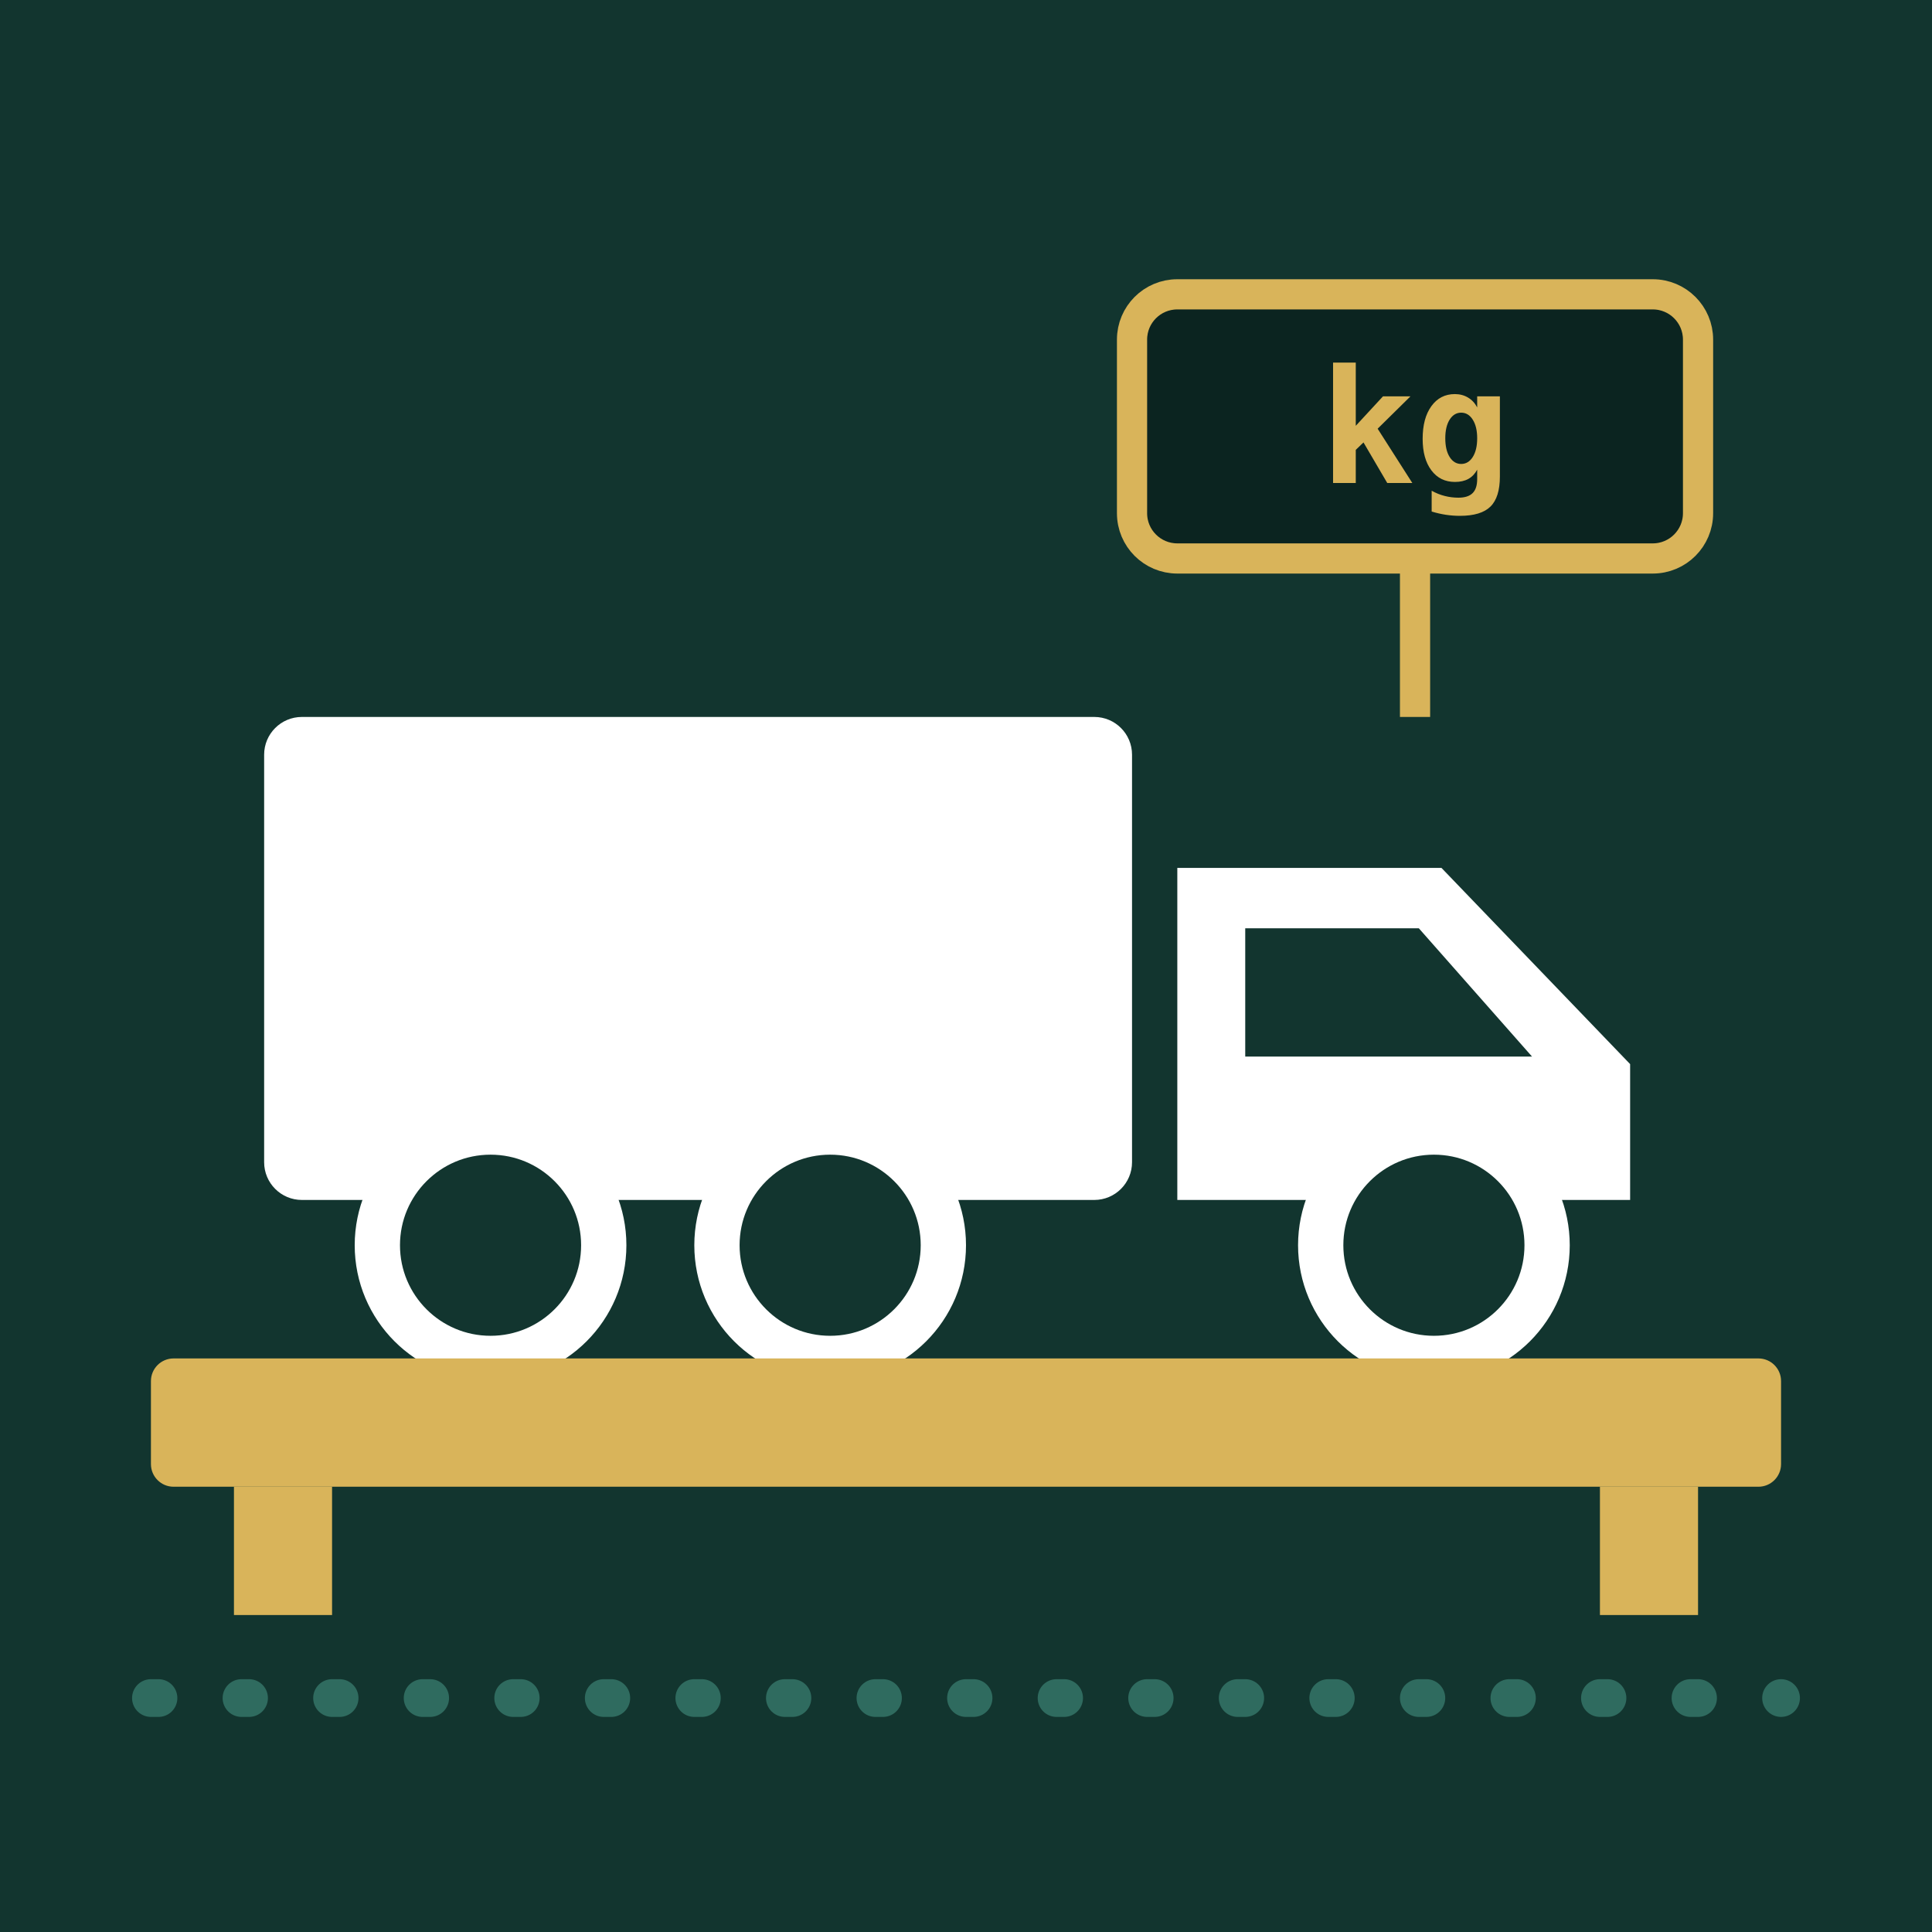
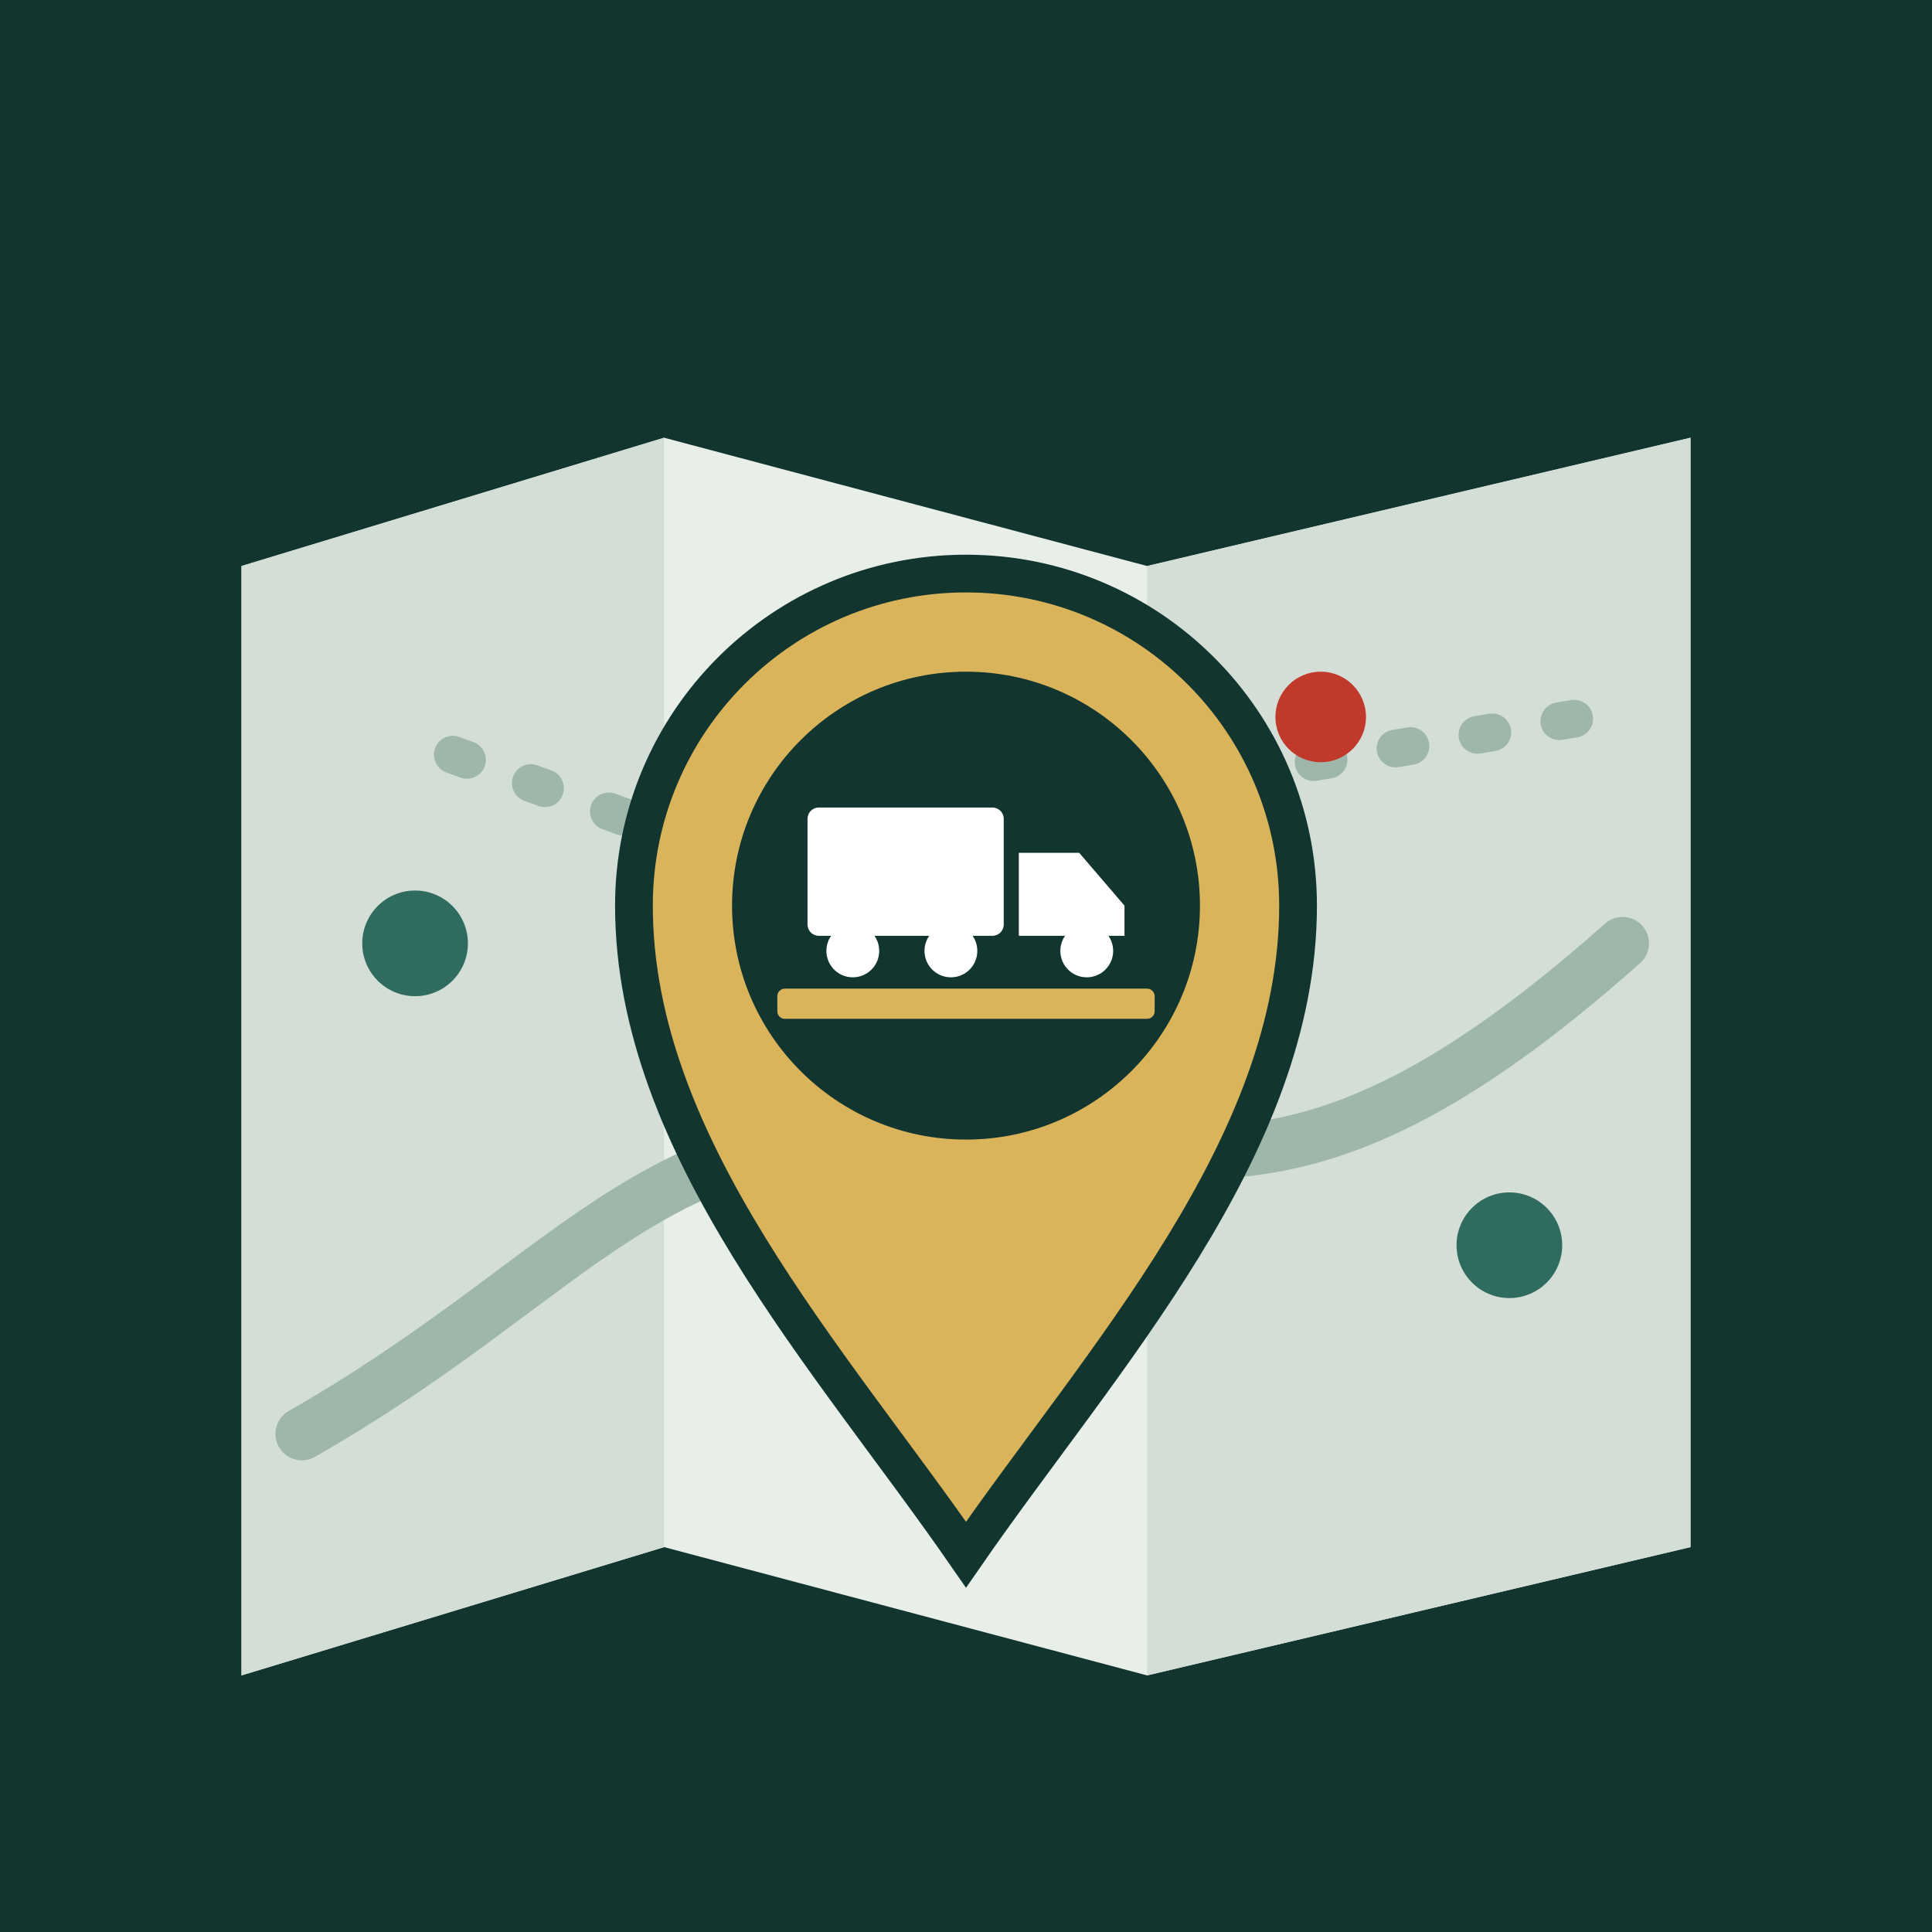
<svg xmlns="http://www.w3.org/2000/svg" viewBox="0 0 512 512">
  <rect width="512" height="512" fill="#12352f" />
-   <rect x="300" y="78" width="150" height="70" rx="12" fill="#0b2420" stroke="#d9b45a" stroke-width="8" />
-   <text x="375" y="128" text-anchor="middle" font-family="Menlo,Consolas,monospace" font-size="42" font-weight="700" fill="#d9b45a">kg</text>
-   <path d="M375 148 V190" stroke="#d9b45a" stroke-width="8" />
+   <path d="M64 150 L176 116 L304 150 L448 116 V410 L304 444 L176 410 L64 444 Z" fill="#e8efe9" />
+   <path d="M176 116 V410 L64 444 V150 Z" fill="#d3ded6" />
+   <path d="M304 150 L448 116 V410 L304 444 Z" fill="#d3ded6" />
+   <path d="M80 380 C150 340 170 300 240 300 S340 330 430 250" fill="none" stroke="#9fb7aa" stroke-width="14" stroke-linecap="round" />
+   <path d="M120 200 L230 240 L300 210 L420 190" fill="none" stroke="#9fb7aa" stroke-width="10" stroke-linecap="round" stroke-dasharray="4 18" />
+   <circle cx="110" cy="250" r="14" fill="#2f6b5f" />
+   <circle cx="400" cy="330" r="14" fill="#2f6b5f" />
+   <circle cx="350" cy="190" r="12" fill="#c0392b" />
+   <path d="M256 412 C220 360 168 304 168 240 A88 88 0 0 1 344 240 C344 304 292 360 256 412 Z" fill="#d9b45a" stroke="#12352f" stroke-width="10" />
+   <circle cx="256" cy="240" r="62" fill="#12352f" />
  <g fill="#ffffff">
-     <rect x="70" y="190" width="230" height="128" rx="10" />
-     <path d="M312 230 H382 L432 282 V318 H312 Z" />
+     <rect x="214" y="214" width="52" height="34" rx="3" />
+     <path d="M270 226 H286 L298 240 V248 H270 Z" />
  </g>
-   <path d="M330 246 H376 L406 280 H330 Z" fill="#12352f" />
-   <g fill="#12352f" stroke="#ffffff" stroke-width="12">
-     <circle cx="130" cy="330" r="30" />
-     <circle cx="220" cy="330" r="30" />
-     <circle cx="380" cy="330" r="30" />
-   </g>
-   <rect x="40" y="360" width="432" height="34" rx="6" fill="#d9b45a" />
-   <rect x="62" y="394" width="26" height="34" fill="#d9b45a" />
-   <rect x="424" y="394" width="26" height="34" fill="#d9b45a" />
-   <path d="M40 450 H472" stroke="#2f6b5f" stroke-width="10" stroke-linecap="round" stroke-dasharray="2 22" />
+   <circle cx="226" cy="252" r="7" fill="#ffffff" />
+   <circle cx="252" cy="252" r="7" fill="#ffffff" />
+   <circle cx="288" cy="252" r="7" fill="#ffffff" />
+   <rect x="206" y="262" width="100" height="8" rx="2" fill="#d9b45a" />
</svg>
